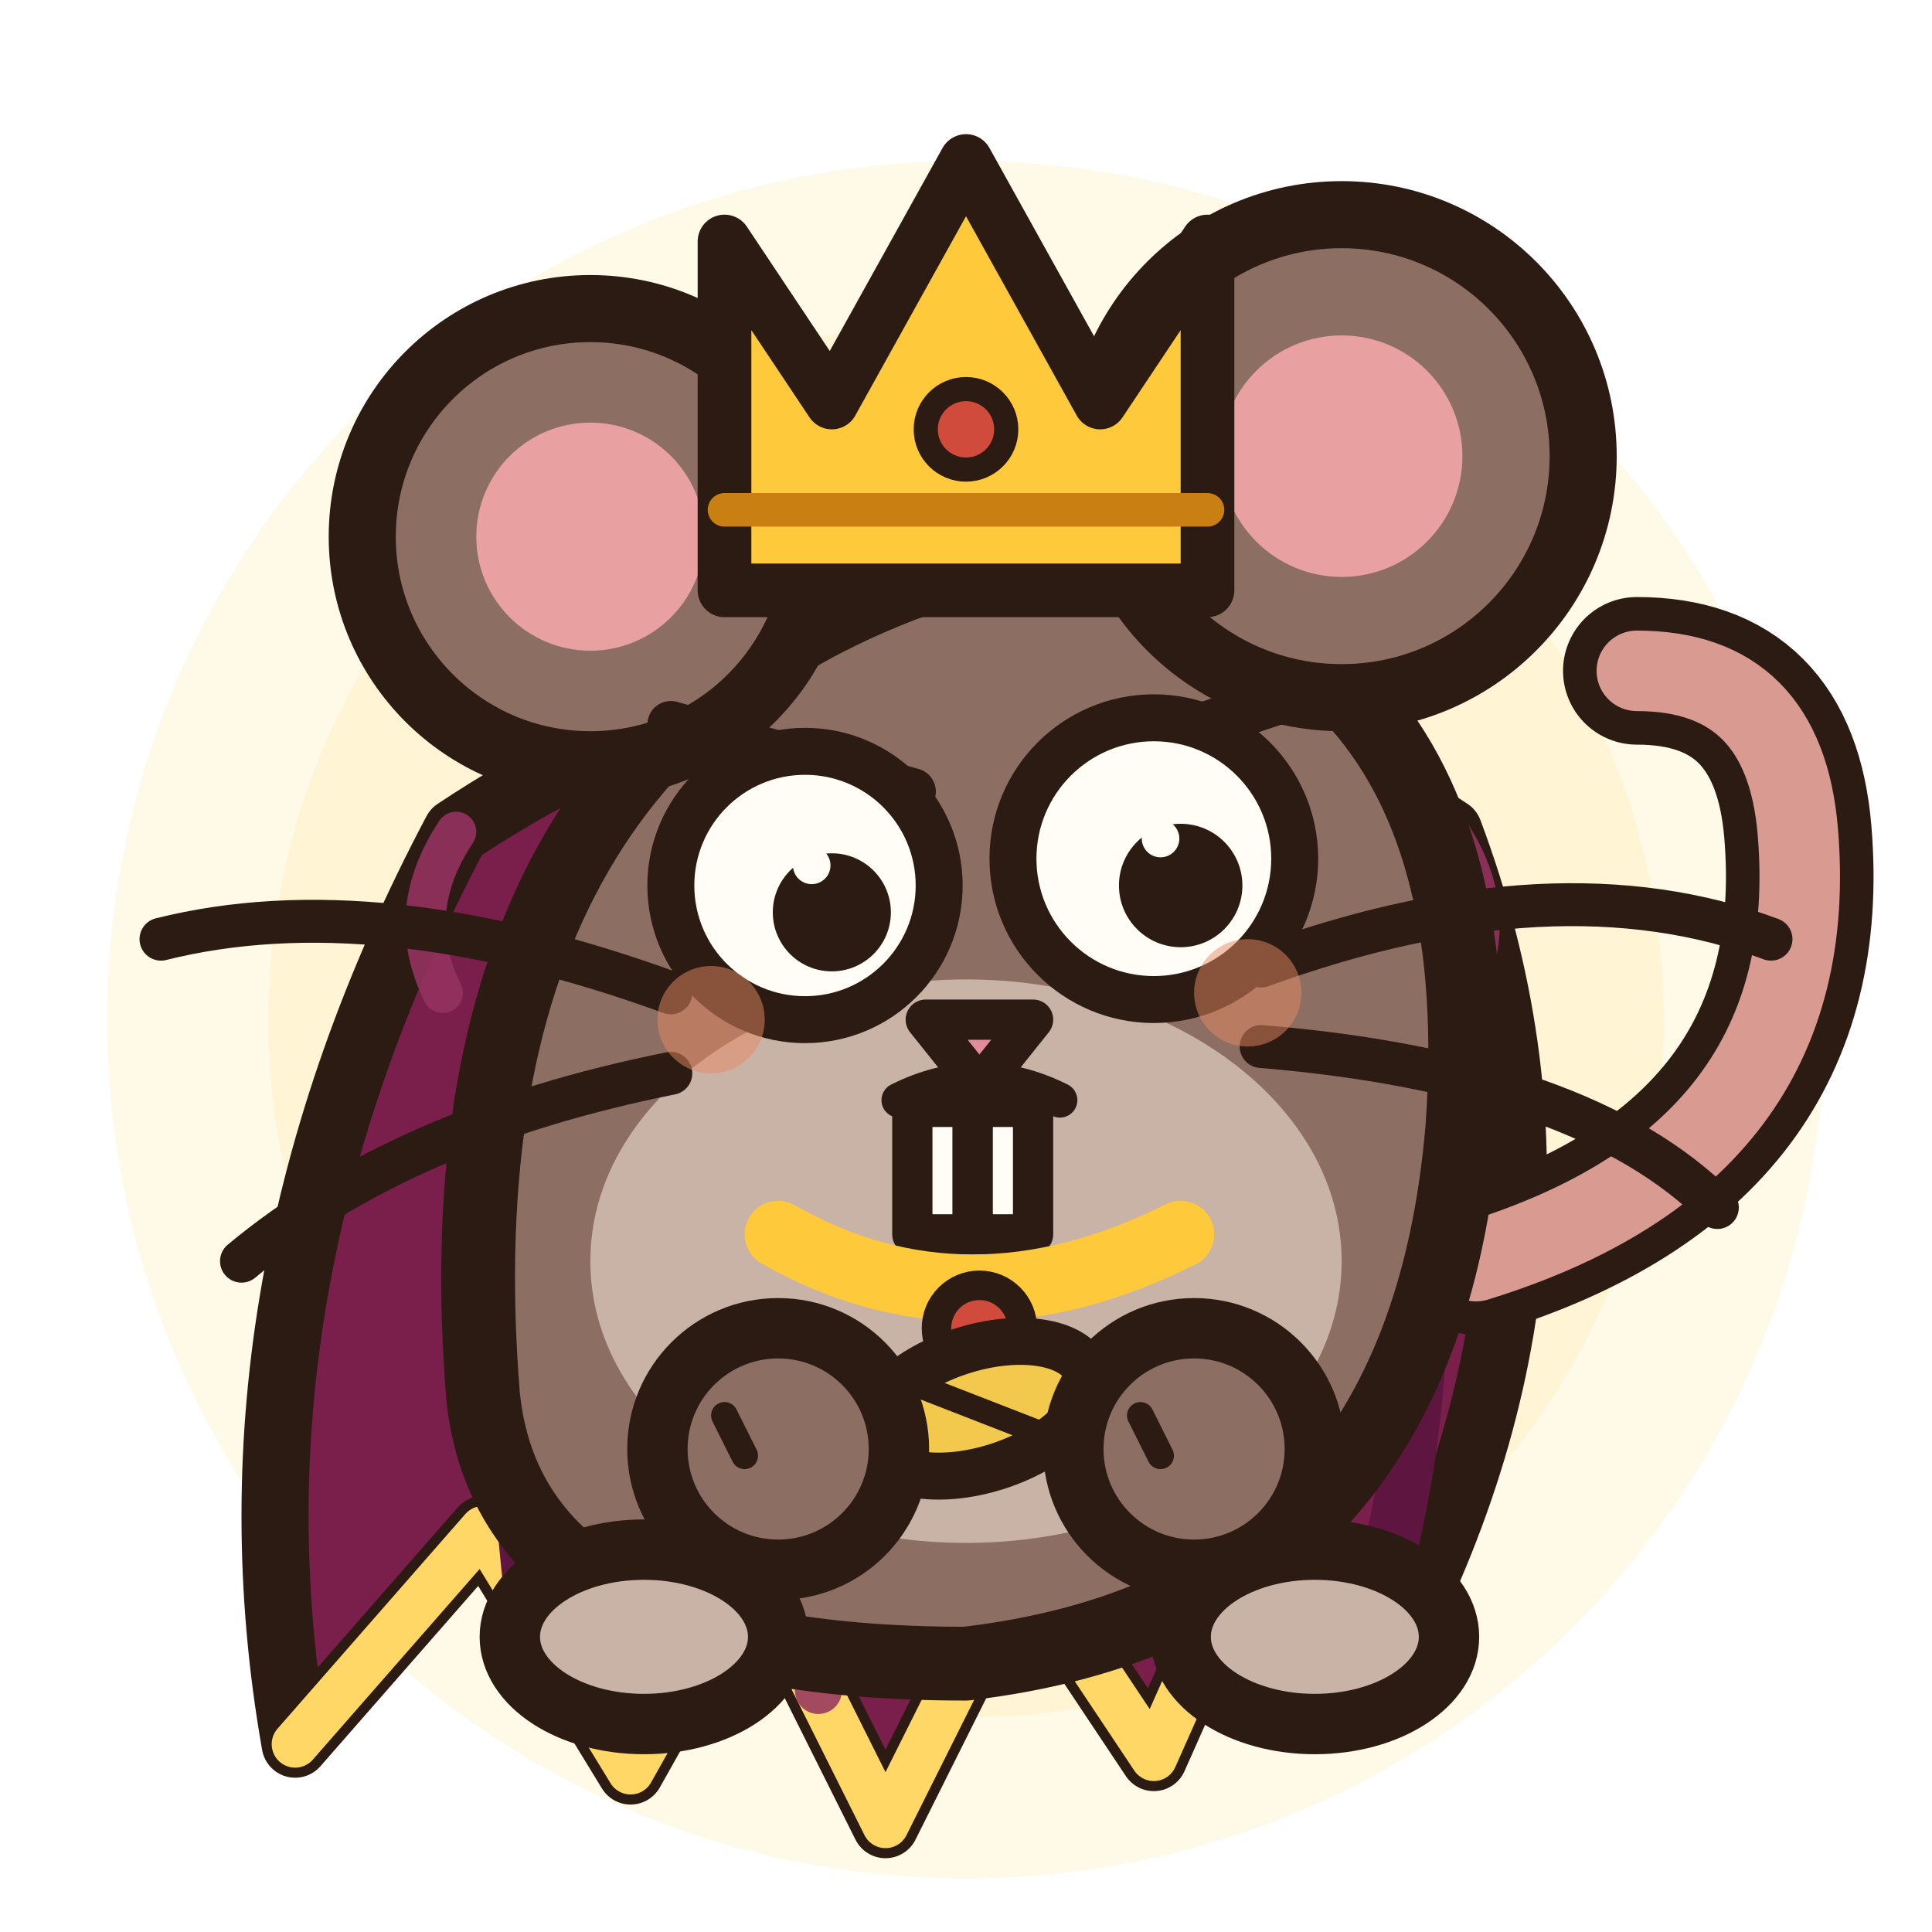
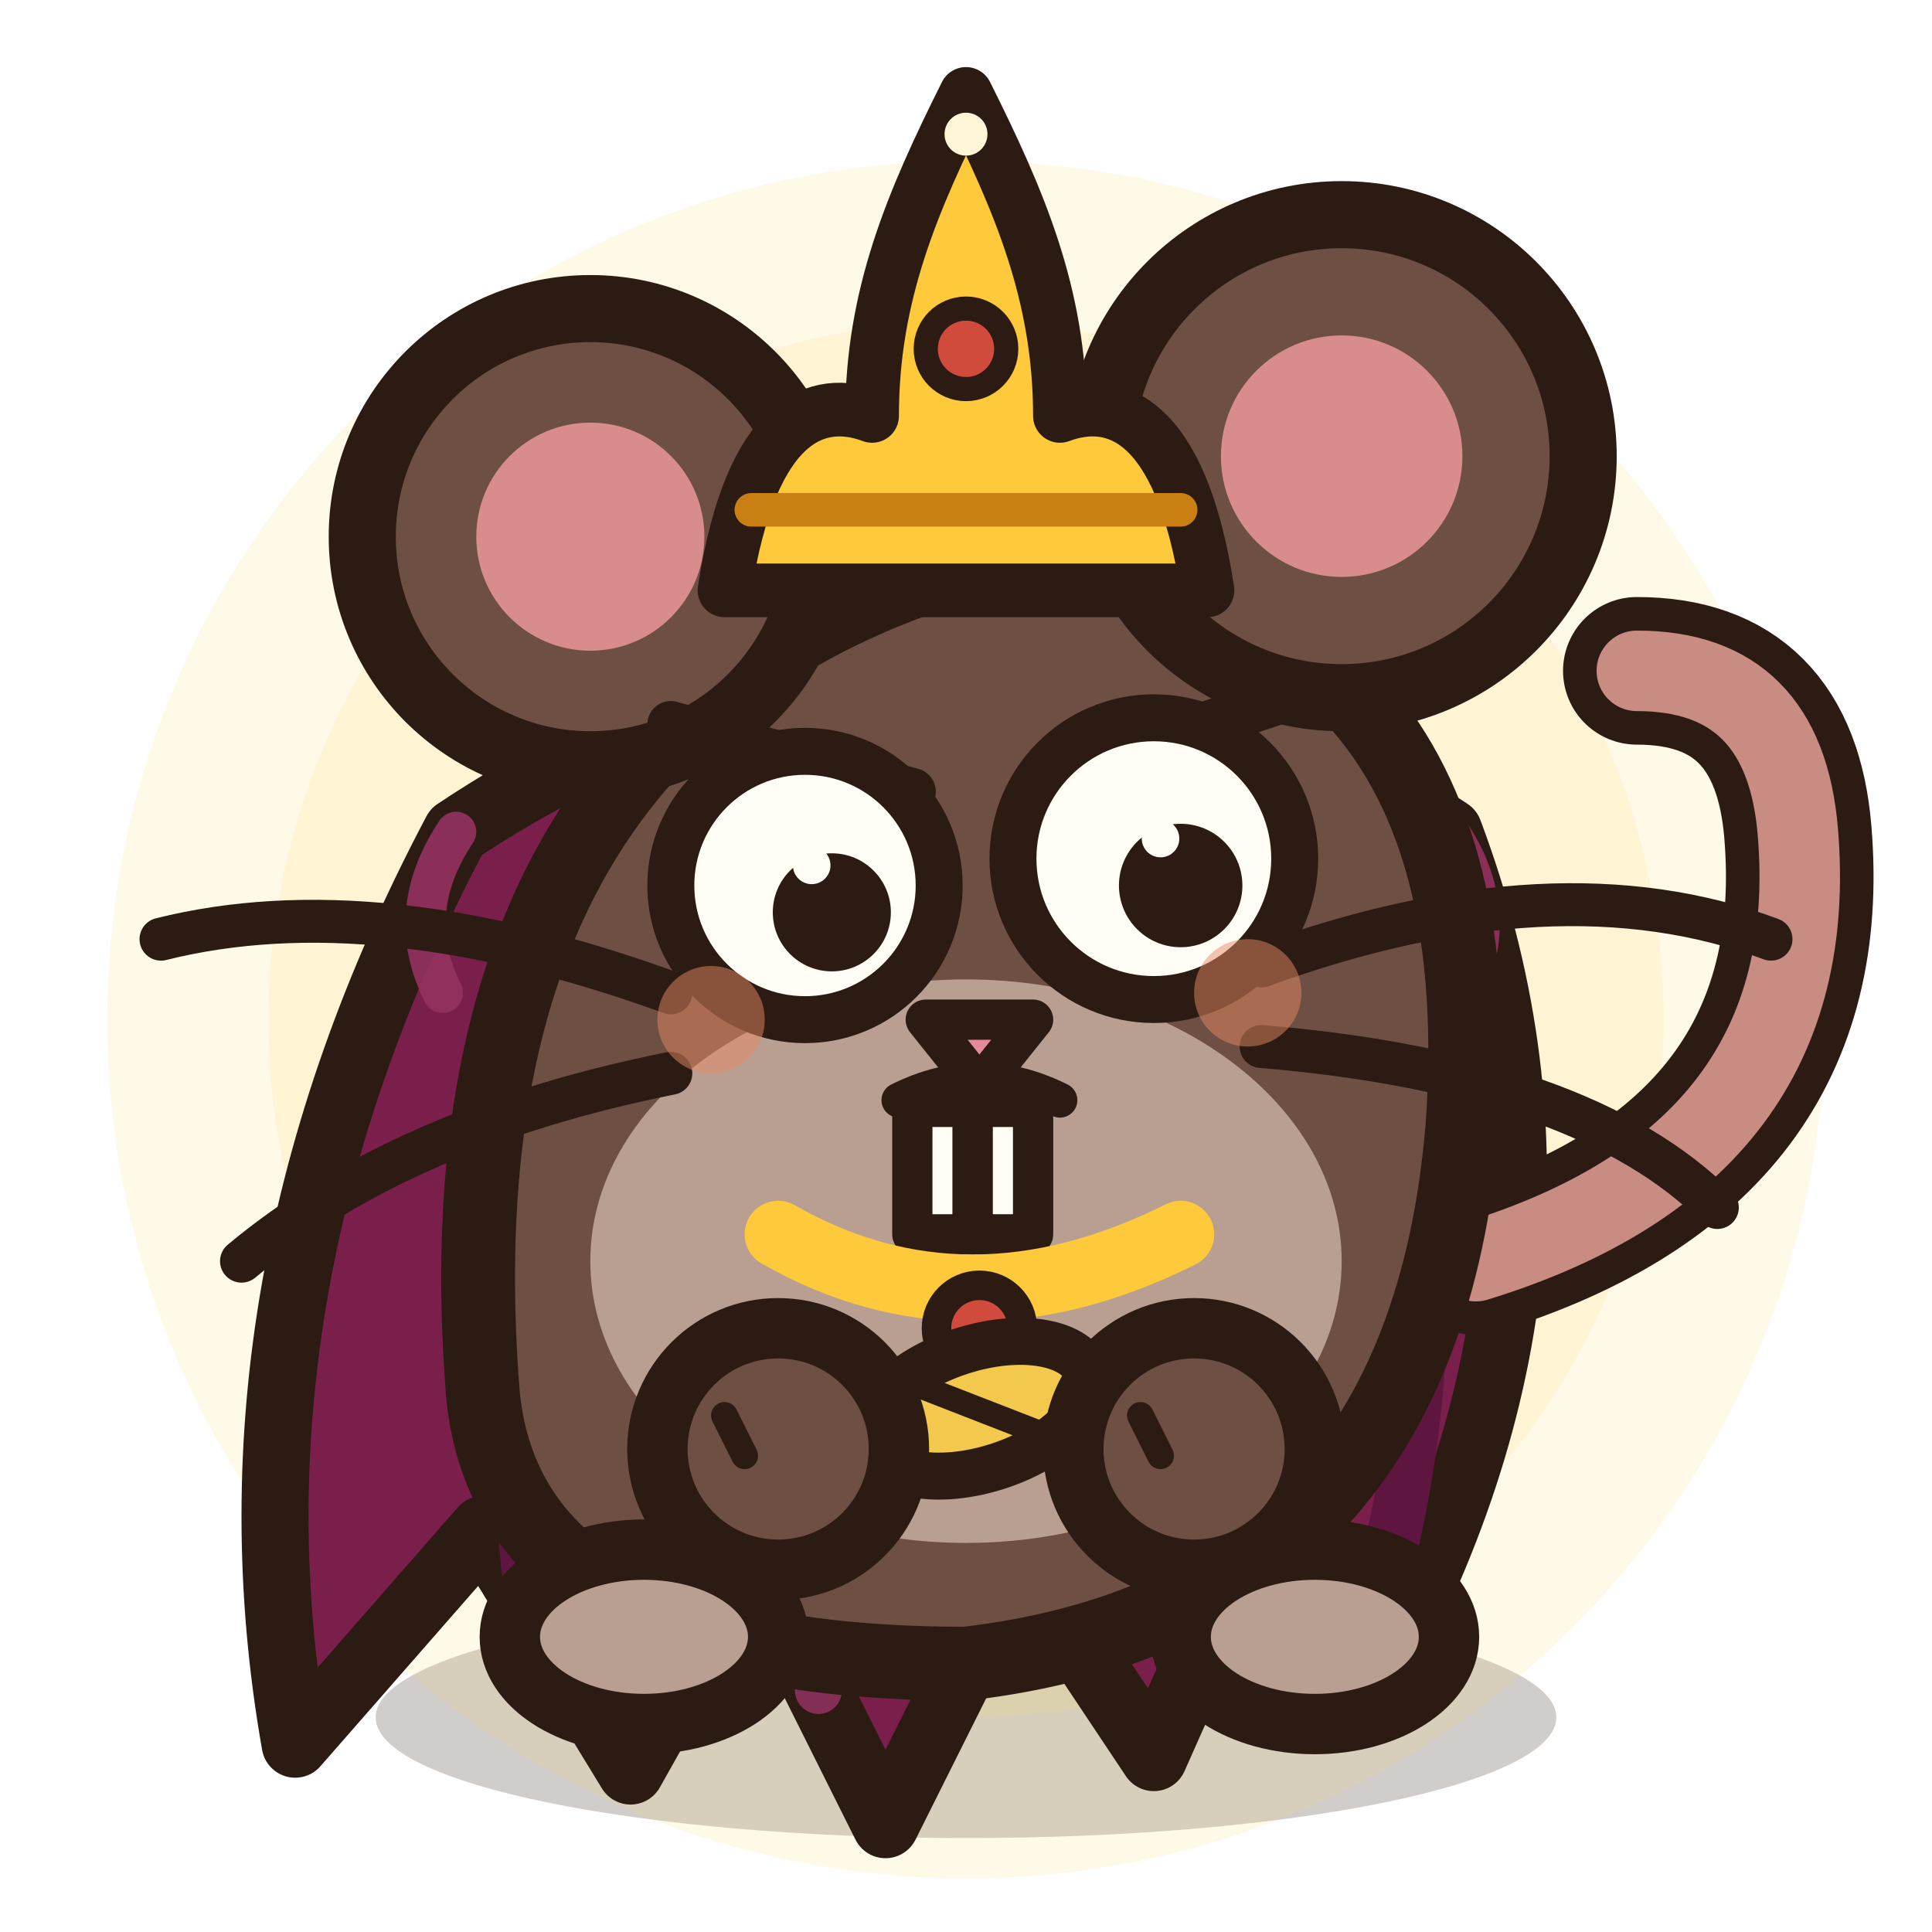
<svg xmlns="http://www.w3.org/2000/svg" viewBox="0 0 144 144">
  <g stroke-linejoin="round" stroke-linecap="round">
+     <ellipse cx="72" cy="128" rx="44" ry="9" fill="#2B1B12" opacity="0.22" />
    <circle cx="72" cy="76" r="64" fill="#FFD766" opacity="0.16" />
    <circle cx="72" cy="76" r="52" fill="#FFD766" opacity="0.14" />
    <path d="M34,62 Q16,96 22,130 L36,114 L47,132 L56,116 L66,136 L76,116 L86,131 L94,113 L102,126 Q120,94 108,62 Q90,50 71,50 Q52,50 34,62 Z" fill="#7A1F4B" stroke="#2B1B12" stroke-width="5" />
-     <path d="M22,130 L36,114 L47,132 L56,116 L66,136 L76,116 L86,131 L94,113 L102,126" fill="none" stroke="#FFD766" stroke-width="3.5" />
    <path d="M44,66 Q36,94 40,122" fill="none" stroke="#5E1540" stroke-width="4" />
    <path d="M100,64 Q110,92 103,118" fill="none" stroke="#5E1540" stroke-width="4" />
    <path d="M62,60 Q57,92 61,126" fill="none" stroke="#93315F" stroke-width="3.5" opacity="0.85" />
    <path d="M82,58 Q89,90 84,122" fill="none" stroke="#93315F" stroke-width="3" opacity="0.7" />
    <path d="M34,62 Q30,68 33,74" fill="none" stroke="#93315F" stroke-width="3" opacity="0.9" />
    <path d="M108,62 Q112,68 109,74" fill="none" stroke="#93315F" stroke-width="3" opacity="0.9" />
    <path d="M110,94 Q136,86 134,62 Q133,50 122,50" fill="none" stroke="#2B1B12" stroke-width="11" />
-     <path d="M110,94 Q136,86 134,62 Q133,50 122,50" fill="none" stroke="#D99A91" stroke-width="6" />
-     <path d="M36,104 Q32,54 72,42 Q112,42 109,84 Q106,120 72,124 Q38,124 36,104 Z" fill="#8D6E63" stroke="#2B1B12" stroke-width="5.5" />
-     <ellipse cx="72" cy="94" rx="28" ry="21" fill="#C9B2A6" />
-     <circle cx="44" cy="40" r="17" fill="#8D6E63" stroke="#2B1B12" stroke-width="5" />
-     <circle cx="44" cy="40" r="8.5" fill="#E8A0A0" />
-     <circle cx="100" cy="34" r="18" fill="#8D6E63" stroke="#2B1B12" stroke-width="5" />
-     <circle cx="100" cy="34" r="9" fill="#E8A0A0" />
-     <path d="M54,44 L54,18 L62,30 L72,12 L82,30 L90,18 L90,44 Z" fill="#FFC93C" stroke="#2B1B12" stroke-width="4" />
-     <path d="M54,38 L90,38" stroke="#C97F12" stroke-width="2.5" />
-     <circle cx="72" cy="32" r="3" fill="#D14B3D" stroke="#2B1B12" stroke-width="1.8" />
+     <path d="M110,94 Q136,86 134,62 Q133,50 122,50" fill="none" stroke="#C98C82" stroke-width="6" />
+     <path d="M36,104 Q32,54 72,42 Q112,42 109,84 Q106,120 72,124 Q38,124 36,104 Z" fill="#6D4F43" stroke="#2B1B12" stroke-width="5.5" />
+     <ellipse cx="72" cy="94" rx="28" ry="21" fill="#B99F92" />
+     <circle cx="44" cy="40" r="17" fill="#6D4F43" stroke="#2B1B12" stroke-width="5" />
+     <circle cx="44" cy="40" r="8.5" fill="#D98C8C" />
+     <circle cx="100" cy="34" r="18" fill="#6D4F43" stroke="#2B1B12" stroke-width="5" />
+     <circle cx="100" cy="34" r="9" fill="#D98C8C" />
+     <path d="M54,44 C56,31 61,29.5 65,31 C65,22 68,15 72,7 C76,15 79,22 79,31 C83,29.5 88,31 90,44 Z" fill="#FFC93C" stroke="#2B1B12" stroke-width="4" />
+     <path d="M56,38 L88,38" stroke="#C97F12" stroke-width="2.5" />
+     <circle cx="72" cy="26" r="3" fill="#D14B3D" stroke="#2B1B12" stroke-width="1.8" />
+     <circle cx="72" cy="10" r="1.6" fill="#FFF6D8" />
    <path d="M50,74 Q28,66 12,70" fill="none" stroke="#2B1B12" stroke-width="3.2" />
    <path d="M50,80 Q30,84 18,94" fill="none" stroke="#2B1B12" stroke-width="3.2" />
    <path d="M94,72 Q116,64 132,70" fill="none" stroke="#2B1B12" stroke-width="3.2" />
    <path d="M94,78 Q118,80 128,90" fill="none" stroke="#2B1B12" stroke-width="3.2" />
    <path d="M50,54 L68,59" stroke="#2B1B12" stroke-width="3.5" />
    <path d="M96,52 L78,58" stroke="#2B1B12" stroke-width="3.5" />
    <circle cx="60" cy="66" r="10" fill="#FFFDF6" stroke="#2B1B12" stroke-width="3.5" />
    <circle cx="86" cy="64" r="10.5" fill="#FFFDF6" stroke="#2B1B12" stroke-width="3.5" />
    <circle cx="62" cy="68" r="4.4" fill="#2B1B12" />
    <circle cx="88" cy="66" r="4.6" fill="#2B1B12" />
    <circle cx="60.5" cy="64.5" r="1.4" fill="#FFFDF6" />
    <circle cx="86.5" cy="62.5" r="1.4" fill="#FFFDF6" />
    <path d="M69,76 L77,76 L73,81 Z" fill="#E58A9A" stroke="#2B1B12" stroke-width="3" />
    <path d="M67,82 Q73,79 79,82" stroke="#2B1B12" stroke-width="2.6" fill="none" />
    <path d="M68,82.5 L72.5,82.5 L72.5,92 L68,92 Z" fill="#FFFDF6" stroke="#2B1B12" stroke-width="3" />
    <path d="M72.5,82.5 L77,82.5 L77,92 L72.5,92 Z" fill="#FFFDF6" stroke="#2B1B12" stroke-width="3" />
    <circle cx="53" cy="76" r="4" fill="#E58A63" opacity="0.5" />
    <circle cx="93" cy="74" r="4" fill="#E58A63" opacity="0.5" />
    <path d="M58,92 Q72,100 88,92" fill="none" stroke="#FFC93C" stroke-width="5" />
    <circle cx="73" cy="99" r="3.2" fill="#D14B3D" stroke="#2B1B12" stroke-width="2.2" />
    <ellipse cx="73" cy="105" rx="8.5" ry="4.5" transform="rotate(-18 73 105)" fill="#F2C94C" stroke="#2B1B12" stroke-width="3.5" />
    <path d="M68.5,103.3 L77.5,106.8" stroke="#2B1B12" stroke-width="1.8" />
-     <circle cx="58" cy="108" r="9" fill="#8D6E63" stroke="#2B1B12" stroke-width="4.5" />
-     <circle cx="89" cy="108" r="9" fill="#8D6E63" stroke="#2B1B12" stroke-width="4.5" />
+     <circle cx="58" cy="108" r="9" fill="#6D4F43" stroke="#2B1B12" stroke-width="4.5" />
+     <circle cx="89" cy="108" r="9" fill="#6D4F43" stroke="#2B1B12" stroke-width="4.5" />
    <path d="M54,105.5 L55.5,108.5" stroke="#2B1B12" stroke-width="2" />
    <path d="M85,105.5 L86.5,108.5" stroke="#2B1B12" stroke-width="2" />
-     <ellipse cx="48" cy="122" rx="10" ry="6.5" fill="#C9B2A6" stroke="#2B1B12" stroke-width="4.5" />
-     <ellipse cx="98" cy="122" rx="10" ry="6.5" fill="#C9B2A6" stroke="#2B1B12" stroke-width="4.5" />
+     <ellipse cx="48" cy="122" rx="10" ry="6.5" fill="#B99F92" stroke="#2B1B12" stroke-width="4.5" />
+     <ellipse cx="98" cy="122" rx="10" ry="6.5" fill="#B99F92" stroke="#2B1B12" stroke-width="4.5" />
  </g>
</svg>
